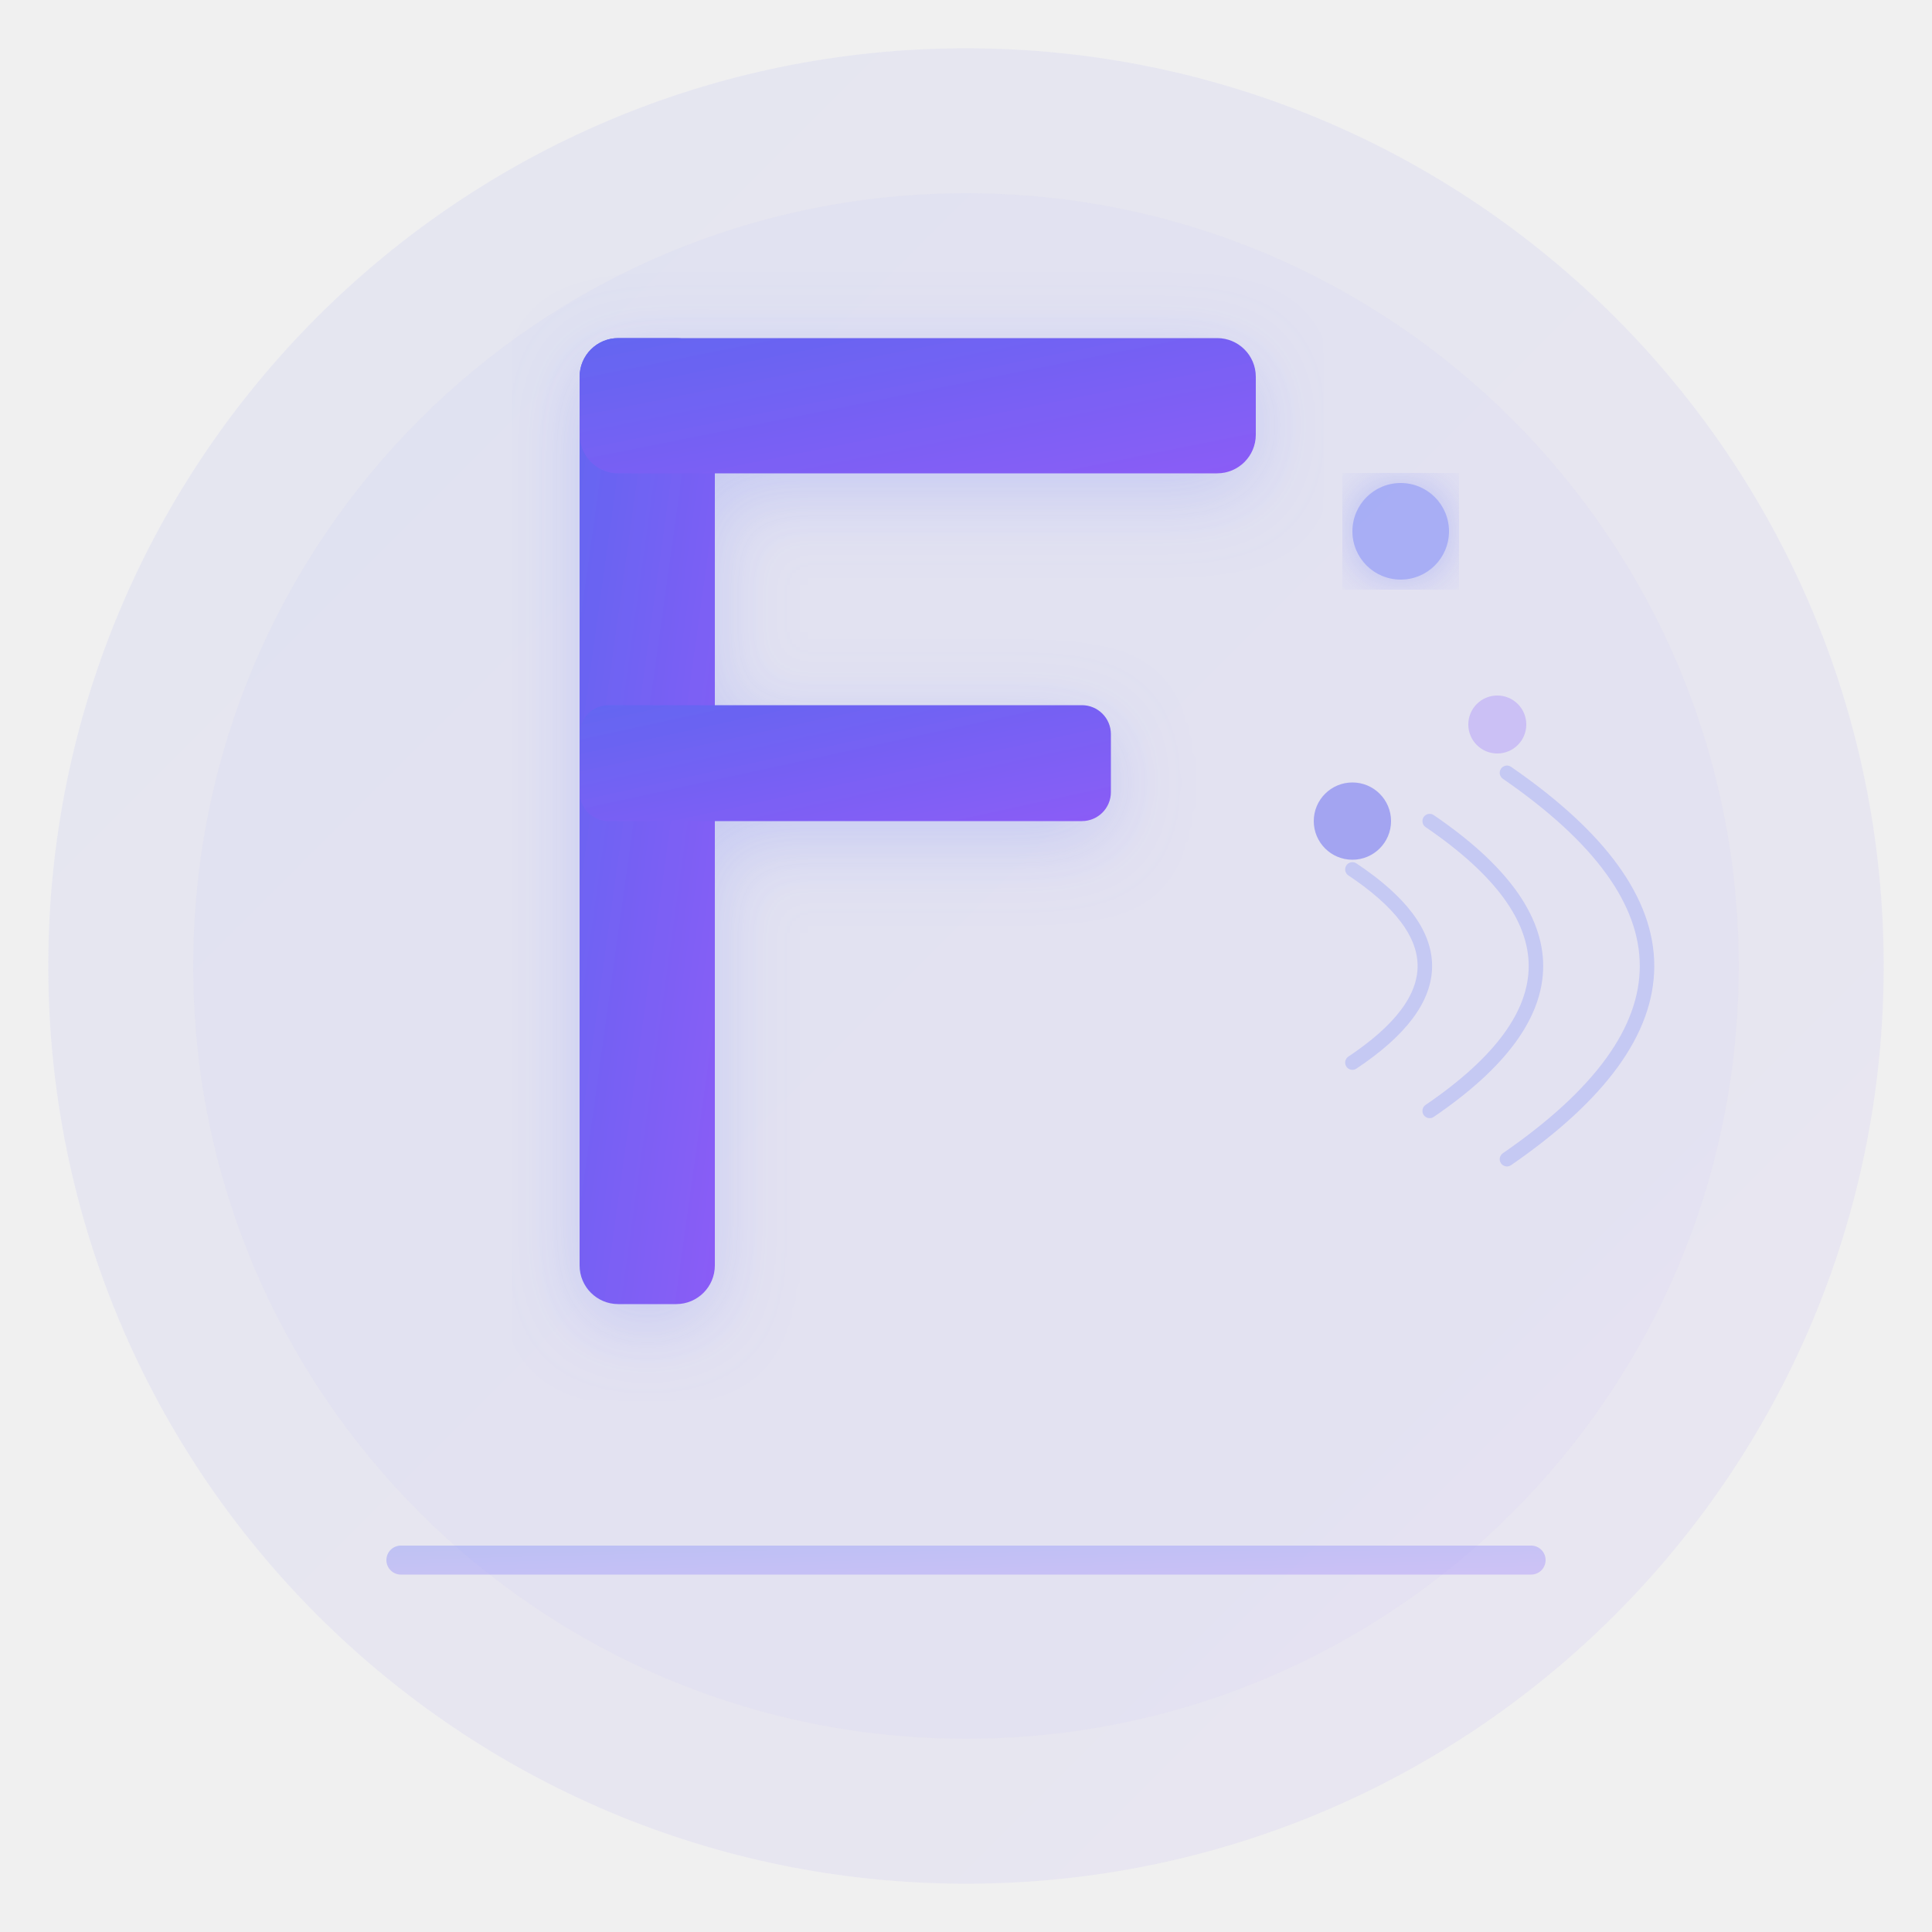
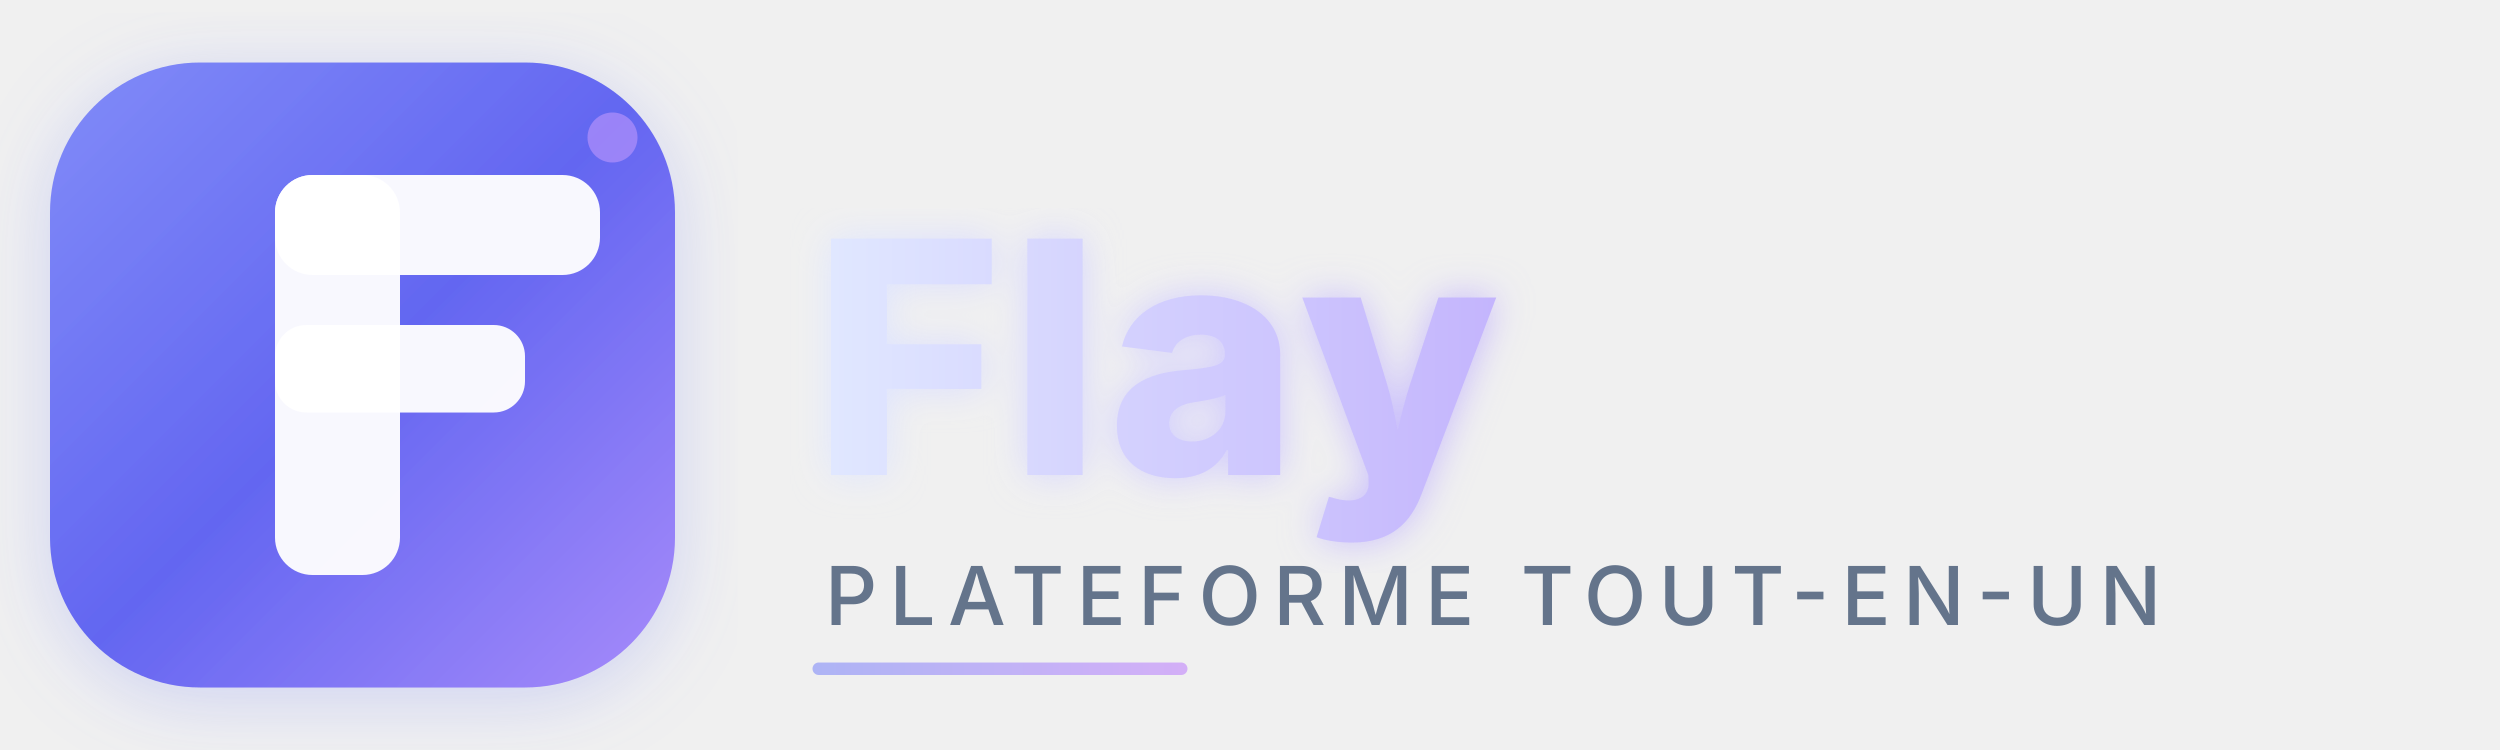
- <svg xmlns="http://www.w3.org/2000/svg" viewBox="0 0 200 200" width="200" height="200">
+ <svg xmlns="http://www.w3.org/2000/svg" viewBox="0 0 400 120" width="400" height="120">
  <defs>
    <linearGradient id="grad" x1="0%" y1="0%" x2="100%" y2="100%">
-       <stop offset="0%" style="stop-color:#818cf8;stop-opacity:1" />
-       <stop offset="100%" style="stop-color:#a78bfa;stop-opacity:1" />
+       <stop offset="0%" style="stop-color:#818cf8" />
+       <stop offset="50%" style="stop-color:#6366f1" />
+       <stop offset="100%" style="stop-color:#a78bfa" />
    </linearGradient>
-     <linearGradient id="grad2" x1="0%" y1="0%" x2="100%" y2="100%">
-       <stop offset="0%" style="stop-color:#6366f1;stop-opacity:1" />
-       <stop offset="100%" style="stop-color:#8b5cf6;stop-opacity:1" />
+     <linearGradient id="gradAccent" x1="0%" y1="0%" x2="100%" y2="0%">
+       <stop offset="0%" style="stop-color:#818cf8" />
+       <stop offset="100%" style="stop-color:#c084fc" />
+     </linearGradient>
+     <linearGradient id="gradText" x1="0%" y1="0%" x2="100%" y2="0%">
+       <stop offset="0%" style="stop-color:#e0e7ff" />
+       <stop offset="100%" style="stop-color:#c4b5fd" />
    </linearGradient>
    <filter id="glow">
-       <feGaussianBlur stdDeviation="3" result="coloredBlur" />
+       <feGaussianBlur stdDeviation="3" result="blur" />
      <feMerge>
-         <feMergeNode in="coloredBlur" />
+         <feMergeNode in="blur" />
        <feMergeNode in="SourceGraphic" />
      </feMerge>
    </filter>
    <filter id="shadow">
-       <feDropShadow dx="0" dy="2" stdDeviation="4" flood-color="#818cf8" flood-opacity="0.3" />
+       <feDropShadow dx="0" dy="2" stdDeviation="6" flood-color="#818cf8" flood-opacity="0.3" />
    </filter>
  </defs>
-   <circle cx="100" cy="100" r="95" fill="url(#grad)" opacity="0.1" />
-   <circle cx="100" cy="100" r="80" fill="url(#grad)" opacity="0.05" />
-   <g transform="translate(50, 35)" filter="url(#shadow)">
-     <rect x="10" y="0" width="14" height="100" rx="4" fill="url(#grad2)" />
-     <rect x="10" y="0" width="70" height="14" rx="4" fill="url(#grad2)" />
-     <rect x="10" y="38" width="55" height="12" rx="3" fill="url(#grad2)" />
+   <rect x="8" y="10" width="100" height="100" rx="24" fill="url(#grad)" filter="url(#shadow)" />
+   <g transform="translate(44, 28)">
+     <rect x="0" y="0" width="20" height="64" rx="6" fill="white" opacity="0.95" />
+     <rect x="0" y="0" width="52" height="16" rx="6" fill="white" opacity="0.95" />
+     <rect x="0" y="24" width="40" height="14" rx="5" fill="white" opacity="0.95" />
  </g>
-   <circle cx="145" cy="55" r="5" fill="#818cf8" opacity="0.6" filter="url(#glow)" />
-   <circle cx="155" cy="75" r="3" fill="#a78bfa" opacity="0.4" />
-   <circle cx="140" cy="85" r="4" fill="#6366f1" opacity="0.5" />
-   <g opacity="0.3" fill="none" stroke="#818cf8" stroke-width="1.5">
-     <path d="M 140 110 Q 155 100 140 90" stroke-linecap="round" />
-     <path d="M 148 115 Q 170 100 148 85" stroke-linecap="round" />
-     <path d="M 156 120 Q 185 100 156 80" stroke-linecap="round" />
-   </g>
-   <rect x="40" y="160" width="120" height="3" rx="1.5" fill="url(#grad)" opacity="0.4" />
+   <circle cx="98" cy="22" r="4" fill="#a78bfa" opacity="0.8" />
+   <text x="130" y="76" font-family="Inter, -apple-system, sans-serif" font-weight="800" font-size="52" fill="url(#gradText)" filter="url(#glow)" letter-spacing="1">Flay</text>
+   <text x="132" y="100" font-family="Inter, -apple-system, sans-serif" font-weight="500" font-size="13" fill="#64748b" letter-spacing="2">PLATEFORME TOUT-EN-UN</text>
+   <rect x="130" y="106" width="60" height="2" rx="1" fill="url(#gradAccent)" opacity="0.6" />
</svg>
